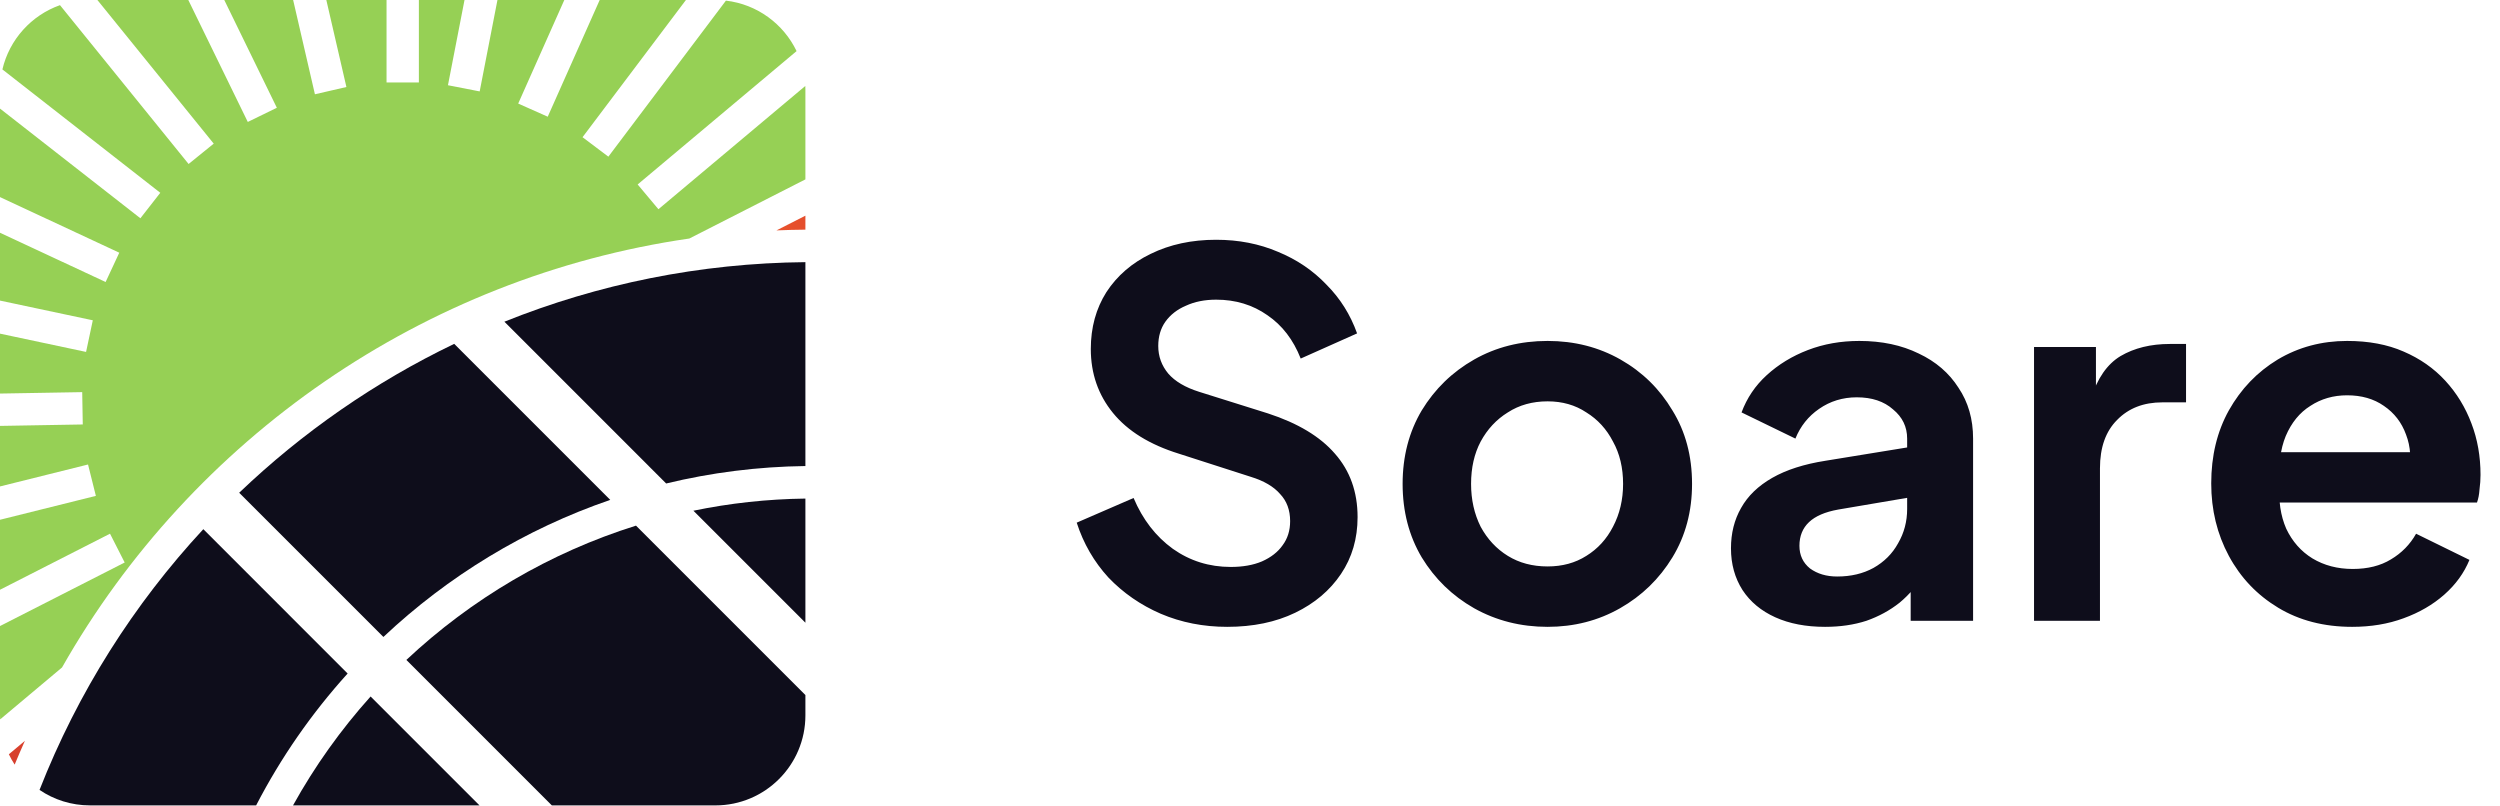
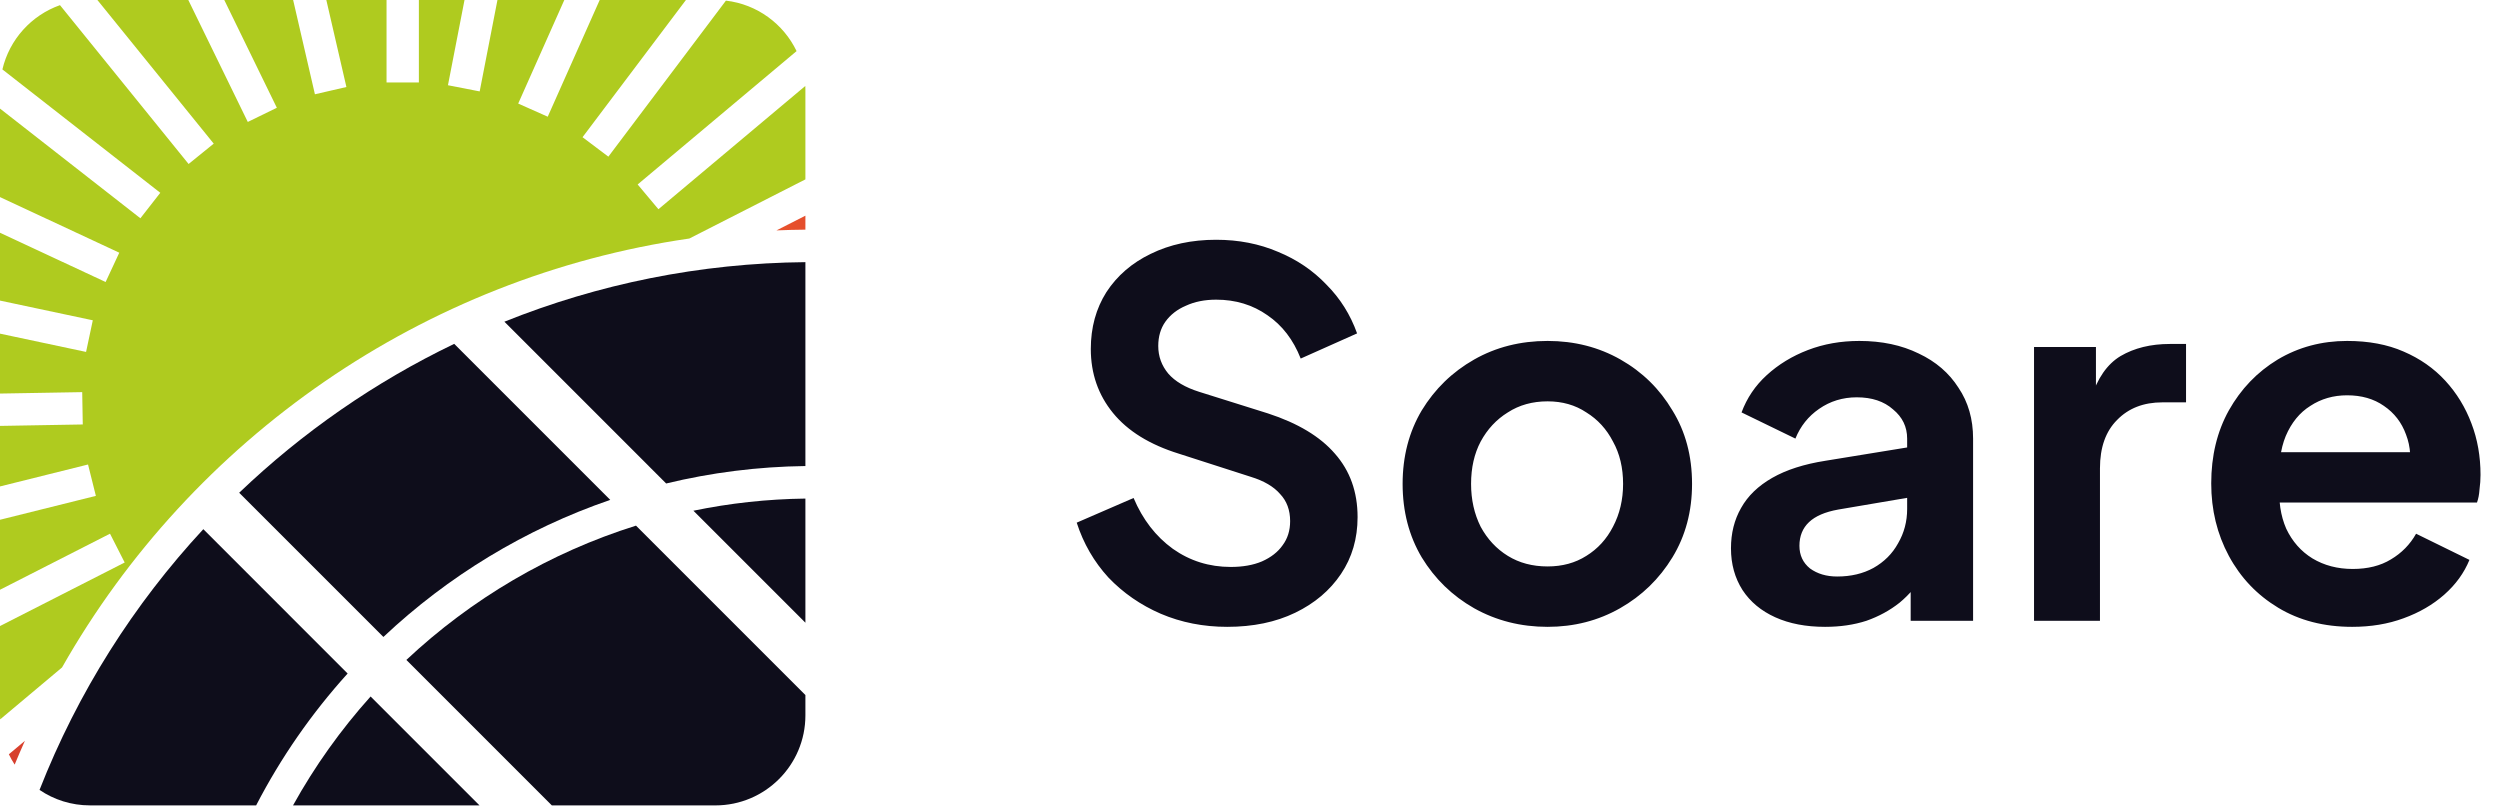
<svg xmlns="http://www.w3.org/2000/svg" width="149" height="48" viewBox="0 0 149 48" fill="none">
  <path d="M73.142 37.36C71.722 37.36 70.402 37.1 69.182 36.58C67.982 36.06 66.942 35.34 66.062 34.42C65.202 33.48 64.572 32.39 64.172 31.15L67.562 29.68C68.102 30.96 68.882 31.97 69.902 32.71C70.922 33.43 72.072 33.79 73.352 33.79C74.072 33.79 74.692 33.68 75.212 33.46C75.752 33.22 76.162 32.9 76.442 32.5C76.742 32.1 76.892 31.62 76.892 31.06C76.892 30.4 76.692 29.86 76.292 29.44C75.912 29 75.332 28.66 74.552 28.42L70.262 27.04C68.522 26.5 67.212 25.69 66.332 24.61C65.452 23.53 65.012 22.26 65.012 20.8C65.012 19.52 65.322 18.39 65.942 17.41C66.582 16.43 67.462 15.67 68.582 15.13C69.722 14.57 71.022 14.29 72.482 14.29C73.822 14.29 75.052 14.53 76.172 15.01C77.292 15.47 78.252 16.12 79.052 16.96C79.872 17.78 80.482 18.75 80.882 19.87L77.522 21.37C77.082 20.25 76.422 19.39 75.542 18.79C74.662 18.17 73.642 17.86 72.482 17.86C71.802 17.86 71.202 17.98 70.682 18.22C70.162 18.44 69.752 18.76 69.452 19.18C69.172 19.58 69.032 20.06 69.032 20.62C69.032 21.24 69.232 21.79 69.632 22.27C70.032 22.73 70.642 23.09 71.462 23.35L75.572 24.64C77.352 25.22 78.682 26.02 79.562 27.04C80.462 28.06 80.912 29.32 80.912 30.82C80.912 32.1 80.582 33.23 79.922 34.21C79.262 35.19 78.352 35.96 77.192 36.52C76.032 37.08 74.682 37.36 73.142 37.36ZM92.236 37.36C90.636 37.36 89.176 36.99 87.856 36.25C86.556 35.51 85.516 34.5 84.736 33.22C83.976 31.94 83.596 30.48 83.596 28.84C83.596 27.2 83.976 25.74 84.736 24.46C85.516 23.18 86.556 22.17 87.856 21.43C89.156 20.69 90.616 20.32 92.236 20.32C93.836 20.32 95.286 20.69 96.586 21.43C97.886 22.17 98.916 23.18 99.676 24.46C100.456 25.72 100.846 27.18 100.846 28.84C100.846 30.48 100.456 31.94 99.676 33.22C98.896 34.5 97.856 35.51 96.556 36.25C95.256 36.99 93.816 37.36 92.236 37.36ZM92.236 33.76C93.116 33.76 93.886 33.55 94.546 33.13C95.226 32.71 95.756 32.13 96.136 31.39C96.536 30.63 96.736 29.78 96.736 28.84C96.736 27.88 96.536 27.04 96.136 26.32C95.756 25.58 95.226 25 94.546 24.58C93.886 24.14 93.116 23.92 92.236 23.92C91.336 23.92 90.546 24.14 89.866 24.58C89.186 25 88.646 25.58 88.246 26.32C87.866 27.04 87.676 27.88 87.676 28.84C87.676 29.78 87.866 30.63 88.246 31.39C88.646 32.13 89.186 32.71 89.866 33.13C90.546 33.55 91.336 33.76 92.236 33.76ZM108.776 37.36C107.636 37.36 106.646 37.17 105.806 36.79C104.966 36.41 104.316 35.87 103.856 35.17C103.396 34.45 103.166 33.62 103.166 32.68C103.166 31.78 103.366 30.98 103.766 30.28C104.166 29.56 104.786 28.96 105.626 28.48C106.466 28 107.526 27.66 108.806 27.46L114.146 26.59V29.59L109.556 30.37C108.776 30.51 108.196 30.76 107.816 31.12C107.436 31.48 107.246 31.95 107.246 32.53C107.246 33.09 107.456 33.54 107.876 33.88C108.316 34.2 108.856 34.36 109.496 34.36C110.316 34.36 111.036 34.19 111.656 33.85C112.296 33.49 112.786 33 113.126 32.38C113.486 31.76 113.666 31.08 113.666 30.34V26.14C113.666 25.44 113.386 24.86 112.826 24.4C112.286 23.92 111.566 23.68 110.666 23.68C109.826 23.68 109.076 23.91 108.416 24.37C107.776 24.81 107.306 25.4 107.006 26.14L103.796 24.58C104.116 23.72 104.616 22.98 105.296 22.36C105.996 21.72 106.816 21.22 107.756 20.86C108.696 20.5 109.716 20.32 110.816 20.32C112.156 20.32 113.336 20.57 114.356 21.07C115.376 21.55 116.166 22.23 116.726 23.11C117.306 23.97 117.596 24.98 117.596 26.14V37H113.876V34.21L114.716 34.15C114.296 34.85 113.796 35.44 113.216 35.92C112.636 36.38 111.976 36.74 111.236 37C110.496 37.24 109.676 37.36 108.776 37.36ZM121.228 37V20.68H124.918V24.31L124.618 23.77C124.998 22.55 125.588 21.7 126.388 21.22C127.208 20.74 128.188 20.5 129.328 20.5H130.288V23.98H128.878C127.758 23.98 126.858 24.33 126.178 25.03C125.498 25.71 125.158 26.67 125.158 27.91V37H121.228ZM140.189 37.36C138.509 37.36 137.039 36.98 135.779 36.22C134.519 35.46 133.539 34.43 132.839 33.13C132.139 31.83 131.789 30.39 131.789 28.81C131.789 27.17 132.139 25.72 132.839 24.46C133.559 23.18 134.529 22.17 135.749 21.43C136.989 20.69 138.369 20.32 139.889 20.32C141.169 20.32 142.289 20.53 143.249 20.95C144.229 21.37 145.059 21.95 145.739 22.69C146.419 23.43 146.939 24.28 147.299 25.24C147.659 26.18 147.839 27.2 147.839 28.3C147.839 28.58 147.819 28.87 147.779 29.17C147.759 29.47 147.709 29.73 147.629 29.95H135.029V26.95H145.409L143.549 28.36C143.729 27.44 143.679 26.62 143.399 25.9C143.139 25.18 142.699 24.61 142.079 24.19C141.479 23.77 140.749 23.56 139.889 23.56C139.069 23.56 138.339 23.77 137.699 24.19C137.059 24.59 136.569 25.19 136.229 25.99C135.909 26.77 135.789 27.72 135.869 28.84C135.789 29.84 135.919 30.73 136.259 31.51C136.619 32.27 137.139 32.86 137.819 33.28C138.519 33.7 139.319 33.91 140.219 33.91C141.119 33.91 141.879 33.72 142.499 33.34C143.139 32.96 143.639 32.45 143.999 31.81L147.179 33.37C146.859 34.15 146.359 34.84 145.679 35.44C144.999 36.04 144.189 36.51 143.249 36.85C142.329 37.19 141.309 37.36 140.189 37.36Z" fill="#0E0D1B" />
  <path d="M12.118 31.539L20.719 40.141C18.586 42.498 16.748 45.136 15.266 48.001H5.366C4.25 48.001 3.215 47.662 2.356 47.079C4.638 41.261 7.975 36.009 12.118 31.539Z" fill="#0E0D1B" />
  <path d="M36.37 29.793C31.303 31.532 26.7 34.337 22.851 37.962L14.255 29.368C18.024 25.766 22.35 22.763 27.071 20.494L36.37 29.793Z" fill="#0E0D1B" />
  <path d="M48.002 15.624V27.776C45.158 27.812 42.379 28.168 39.703 28.816L30.061 19.174C35.644 16.931 41.705 15.681 48.002 15.624Z" fill="#0E0D1B" />
  <path d="M22.088 41.511L28.579 48.002H17.464C18.763 45.657 20.319 43.482 22.088 41.511Z" fill="#0E0D1B" />
  <path d="M48.002 29.715V37.114L41.326 30.439C43.491 29.991 45.725 29.744 48.002 29.715Z" fill="#0E0D1B" />
  <path d="M37.905 31.328L48.002 41.425V42.636C48.002 45.6 45.6 48.002 42.636 48.002H32.89L24.22 39.331C28.092 35.699 32.763 32.94 37.905 31.328Z" fill="#0E0D1B" />
-   <path d="M9.553 11.491L8.367 13.009L0 6.472V11.746L7.109 15.061L6.295 16.808L0 13.872V17.915L5.531 19.09L5.13 20.975L0 19.885V23.456L4.9 23.371L4.933 25.298L0 25.384V28.992L5.247 27.684L5.714 29.554L0 30.978V35.149L6.557 31.808L7.431 33.525L0 37.312V42.637C0 42.717 0.005 42.796 0.009 42.875L3.697 39.78C11.456 26.12 25.22 16.513 41.084 14.216L48.002 10.691V5.366C48.002 5.285 48 5.205 47.996 5.124L39.242 12.47L38.004 10.994L47.476 3.046C46.697 1.424 45.126 0.255 43.265 0.038L36.258 9.337L34.719 8.177L40.881 0H35.742L32.645 6.956L30.885 6.172L33.633 0H29.648L28.589 5.448L26.698 5.08L27.685 0H24.965V4.914H23.038V0H19.449L20.646 5.186L18.769 5.619L17.471 0H13.367L16.5 6.423L14.768 7.268L11.223 0H5.805L12.738 8.561L11.24 9.774L3.575 0.307C1.869 0.911 0.561 2.353 0.143 4.138L9.553 11.491Z" fill="#96D055" />
+   <path d="M9.553 11.491L8.367 13.009L0 6.472V11.746L7.109 15.061L6.295 16.808L0 13.872V17.915L5.531 19.09L5.13 20.975L0 19.885V23.456L4.9 23.371L4.933 25.298L0 25.384V28.992L5.247 27.684L5.714 29.554L0 30.978V35.149L6.557 31.808L7.431 33.525L0 37.312V42.637C0 42.717 0.005 42.796 0.009 42.875L3.697 39.78C11.456 26.12 25.22 16.513 41.084 14.216L48.002 10.691V5.366C48.002 5.285 48 5.205 47.996 5.124L39.242 12.47L38.004 10.994L47.476 3.046C46.697 1.424 45.126 0.255 43.265 0.038L36.258 9.337L34.719 8.177L40.881 0H35.742L32.645 6.956L30.885 6.172L33.633 0H29.648L28.589 5.448L26.698 5.08L27.685 0H24.965V4.914H23.038V0H19.449L20.646 5.186L18.769 5.619L17.471 0H13.367L16.5 6.423L14.768 7.268L11.223 0H5.805L12.738 8.561L11.24 9.774L3.575 0.307C1.869 0.911 0.561 2.353 0.143 4.138L9.553 11.491Z" fill="#afcb1f" />
  <path d="M46.277 13.732C46.85 13.708 47.425 13.692 48.002 13.687V12.854L46.277 13.732Z" fill="url(#paint0_radial_134_2405)" />
  <path d="M0.528 44.955C0.631 45.168 0.745 45.374 0.874 45.571C1.07 45.094 1.275 44.622 1.485 44.152L0.528 44.955Z" fill="url(#paint1_radial_134_2405)" />
  <defs>
    <radialGradient id="paint0_radial_134_2405" cx="0" cy="0" r="1" gradientUnits="userSpaceOnUse" gradientTransform="translate(21.7154 20.1921) scale(42.5589 42.5589)">
      <stop stop-color="#F9AD42" />
      <stop offset="0.036" stop-color="#F7A23E" />
      <stop offset="0.129" stop-color="#F58A36" />
      <stop offset="0.223" stop-color="#F37731" />
      <stop offset="0.319" stop-color="#F2682D" />
      <stop offset="0.417" stop-color="#F15F2B" />
      <stop offset="0.522" stop-color="#F15B2B" />
      <stop offset="1" stop-color="#BD2430" />
    </radialGradient>
    <radialGradient id="paint1_radial_134_2405" cx="0" cy="0" r="1" gradientUnits="userSpaceOnUse" gradientTransform="translate(21.7156 20.1922) scale(42.5587 42.5586)">
      <stop stop-color="#F9AD42" />
      <stop offset="0.036" stop-color="#F7A23E" />
      <stop offset="0.129" stop-color="#F58A36" />
      <stop offset="0.223" stop-color="#F37731" />
      <stop offset="0.319" stop-color="#F2682D" />
      <stop offset="0.417" stop-color="#F15F2B" />
      <stop offset="0.522" stop-color="#F15B2B" />
      <stop offset="1" stop-color="#BD2430" />
    </radialGradient>
  </defs>
</svg>
